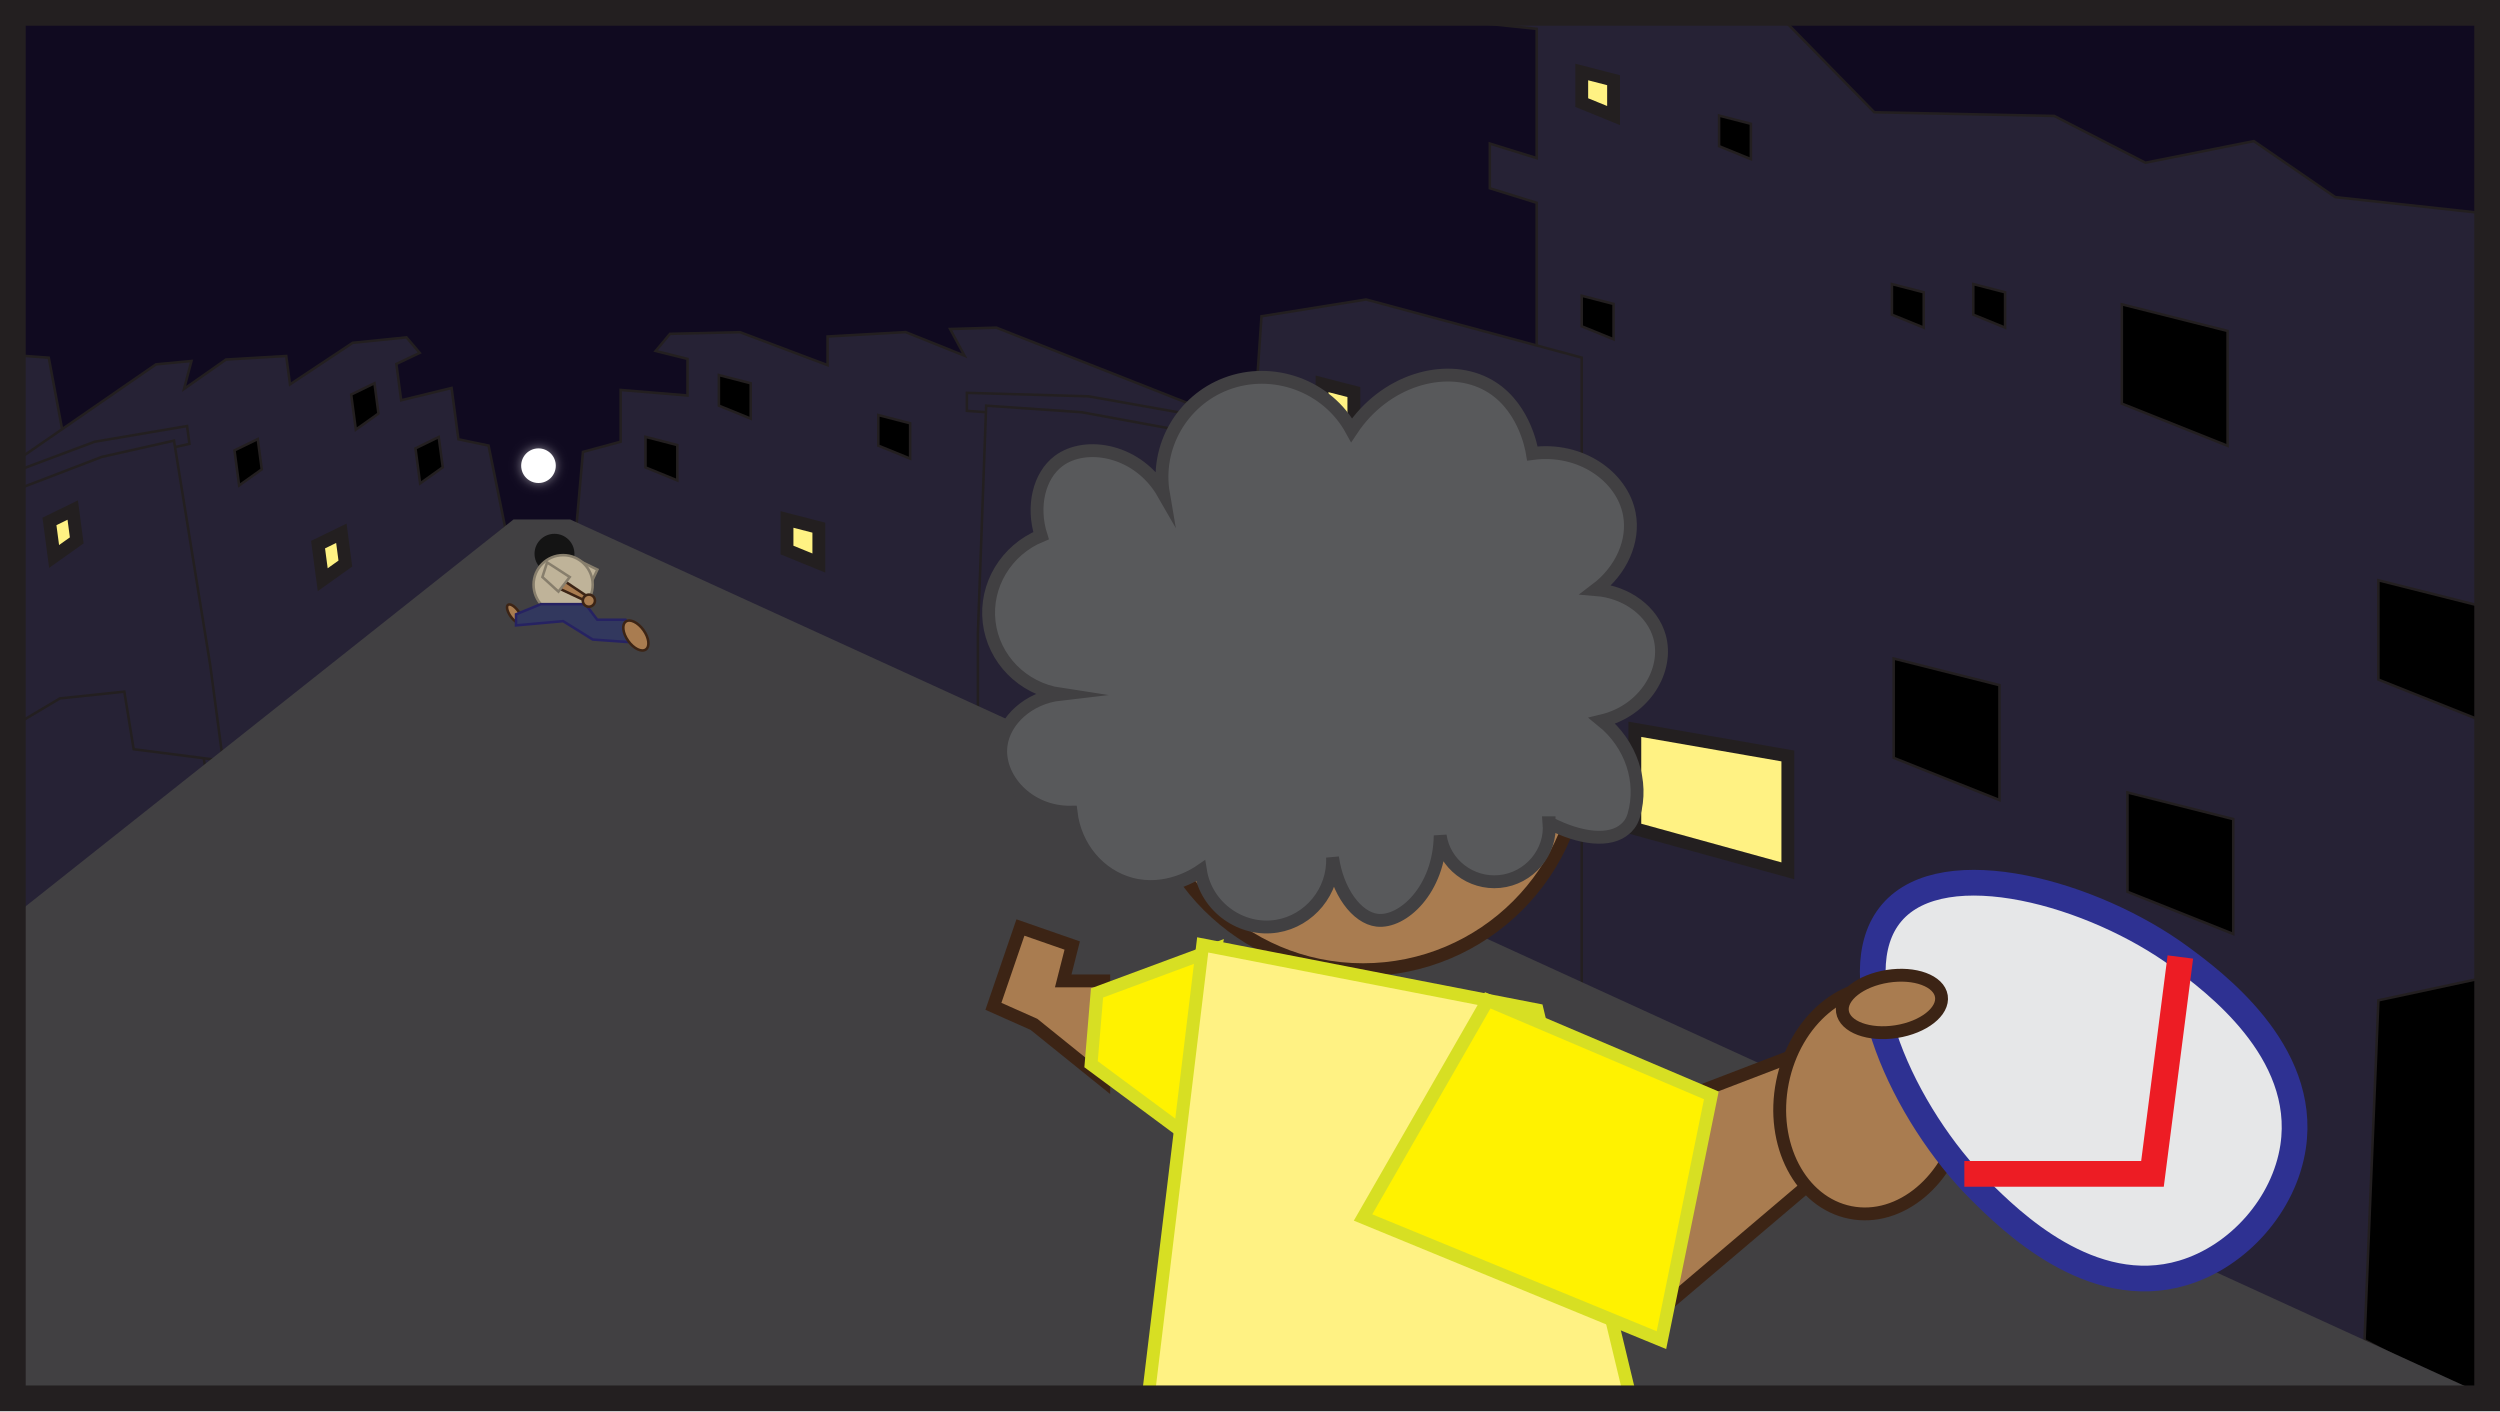
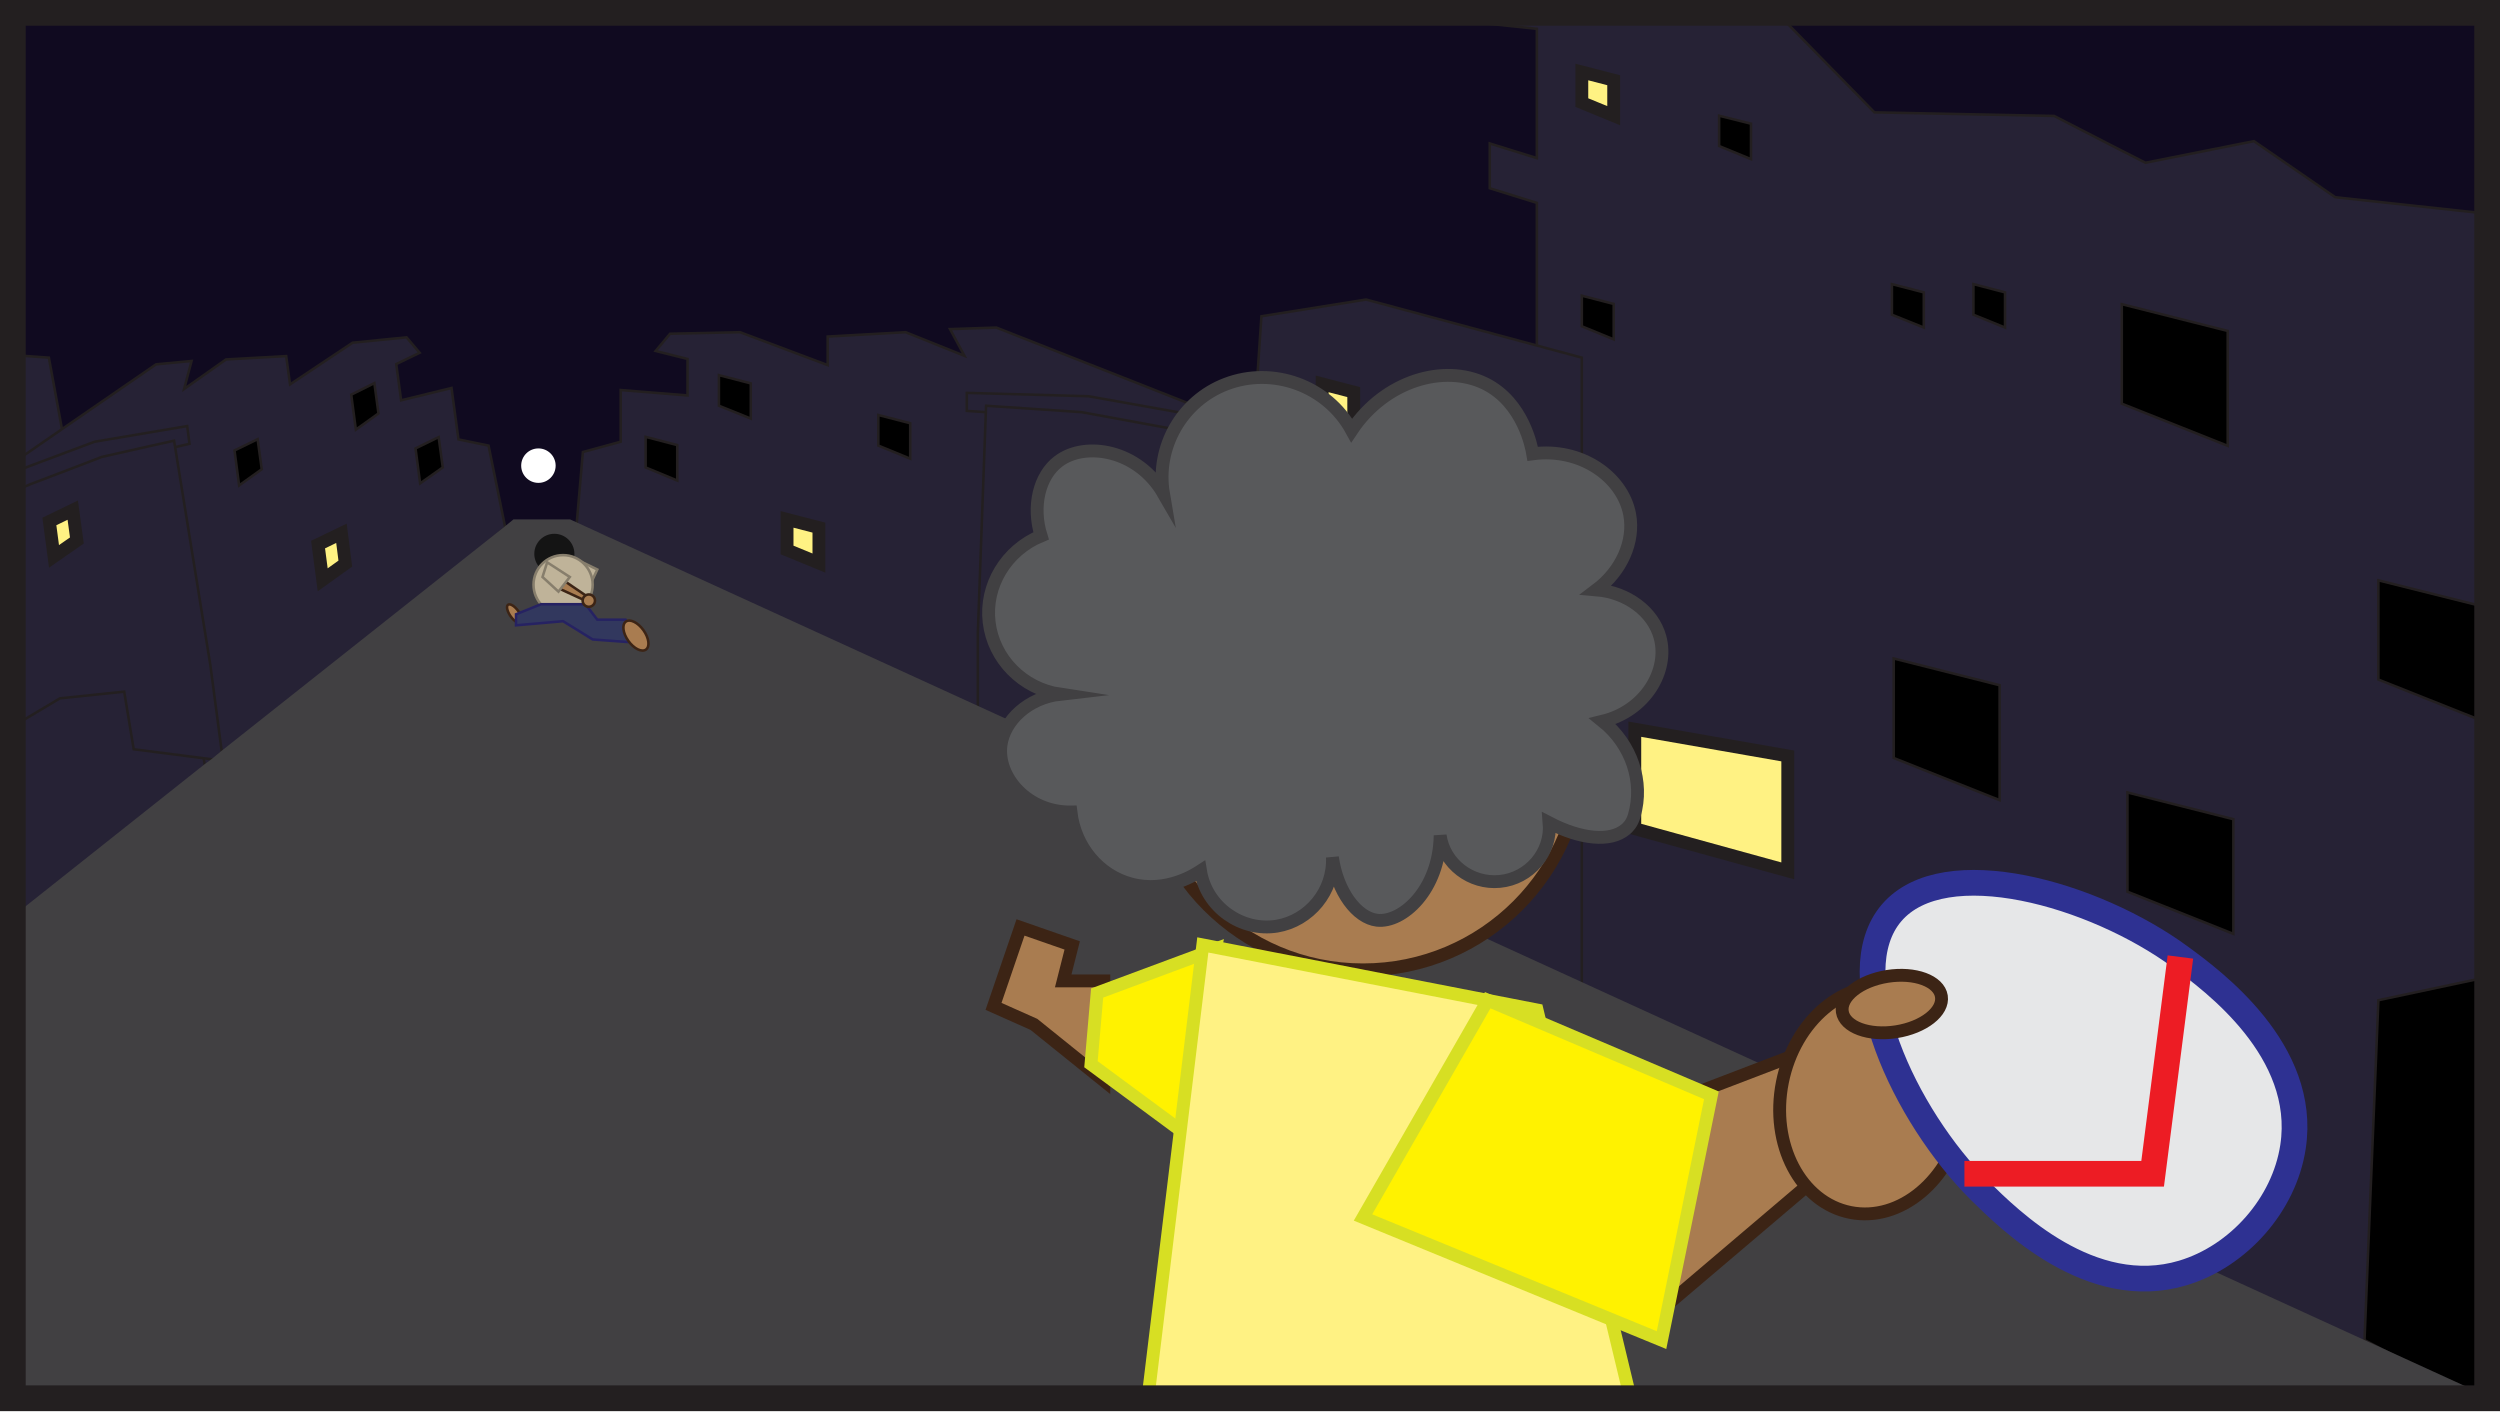
- <svg xmlns="http://www.w3.org/2000/svg" id="Layer_1" data-name="Layer 1" viewBox="0 0 972.31 548.84">
+ <svg xmlns="http://www.w3.org/2000/svg" id="layer-scene" viewBox="0 0 972.3 548.8">
  <defs>
    <style>
      .cls-1 {
        fill: #32385e;
        stroke: #262262;
      }

      .cls-1, .cls-2, .cls-3, .cls-4, .cls-5, .cls-6, .cls-7, .cls-8, .cls-9, .cls-10, .cls-11, .cls-12, .cls-13, .cls-14 {
        stroke-miterlimit: 10;
      }

      .cls-2 {
        fill: #58595b;
        stroke: #414042;
      }

      .cls-2, .cls-3, .cls-5, .cls-9, .cls-13 {
        stroke-width: 5px;
      }

      .cls-3, .cls-4, .cls-6, .cls-7, .cls-11 {
        stroke: #231f20;
      }

      .cls-3, .cls-5 {
        fill: #fff283;
      }

      .cls-4 {
        fill: #100a20;
      }

-       .cls-5, .cls-13 {
-         stroke: #d7df23;
-       }
- 
      .cls-15 {
        stroke-miterlimit: 10;
        stroke-width: 5px;
      }

-       .cls-15, .cls-16, .cls-8, .cls-17, .cls-9 {
+       .cls-15, .cls-16, .cls-8, .cls-9, .cls-17 {
        fill: #a97c50;
        stroke: #3c2415;
+       }
+ 
+       .cls-5, .cls-13 {
+         stroke: #d7df23;
+       }
+ 
+       .cls-16 {
+         stroke-miterlimit: 10;
+         stroke-width: 1px;
      }

      .cls-7, .cls-10, .cls-14 {
        stroke-width: 10px;
      }

      .cls-7, .cls-14 {
        fill: none;
      }

-       .cls-16 {
-         stroke-miterlimit: 10;
-         stroke-width: 1px;
-       }
- 
      .cls-18 {
        fill: #141414;
      }

      .cls-18, .cls-19, .cls-20 {
        stroke-width: 0px;
      }

-       .cls-17 {
-         stroke-miterlimit: 10;
-         stroke-width: 5px;
+       .cls-19 {
+         fill: #fff;
      }

-       .cls-19 {
+       .cls-20 {
        fill: #414042;
      }

      .cls-10 {
        fill: #e6e7e8;
        stroke: #2e3192;
      }

      .cls-11 {
        fill: #262235;
      }

      .cls-12 {
        fill: #bfb399;
        stroke: #877e6c;
      }

      .cls-13 {
        fill: #fff200;
      }

-       .cls-20 {
-         fill: #fff;
-         filter: url(#outer-glow-1);
-       }
- 
      .cls-14 {
        stroke: #ed1c24;
      }
+ 
+       .cls-17 {
+         stroke-miterlimit: 10;
+         stroke-width: 5px;
+       }
    </style>
-     <filter id="outer-glow-1" filterUnits="userSpaceOnUse">
-       <feOffset dx="0" dy="0" />
-       <feGaussianBlur result="blur" stdDeviation="2" />
-       <feFlood flood-color="#fff" flood-opacity=".5" />
-       <feComposite in2="blur" operator="in" />
-       <feComposite in="SourceGraphic" />
-     </filter>
  </defs>
-   <g id="Layer_13" data-name="Layer 13">
-     <rect class="cls-4" x="5" y="3.66" width="962.32" height="538.84" />
+   <g id="background">
+     <rect class="cls-4" x="5" y="3.7" width="962.3" height="538.8" />
    <g>
-       <polygon class="cls-11" points="967.32 83.09 967.32 544.6 884.1 544.6 879.49 542.5 724.85 472.15 703.43 462.4 703.42 462.4 702.14 461.81 702.13 461.81 662 443.56 647.42 436.92 603.69 417.03 571.07 402.19 545.89 390.73 545.56 382.62 545.29 375.78 544.47 355.7 544.43 354.69 544.39 353.68 544.22 349.52 539.18 224.67 539.18 199.2 597.65 197.44 597.65 78.87 579.43 73.21 579.43 55.84 597.65 61.5 597.65 11.22 568.89 8.25 578.13 3.66 579.3 3.08 689.2 3.08 689.77 3.66 728.96 43.66 798.94 45.1 824.03 57.97 834.4 63.29 876.58 54.89 908.21 76.66 958.05 82.08 967.32 83.09" />
-       <polygon class="cls-11" points="490.63 123.01 531.31 116.48 615.17 139.09 615.17 183.81 615.17 385.57 436.66 305.14 436.66 200.46 486.48 183.81 490.63 123.01" />
-       <polygon class="cls-11" points="226.73 175.76 241.39 171.79 241.39 151.67 267.39 153.82 267.39 139.58 255.01 136.5 260.58 129.84 287.82 129.2 321.87 142.02 321.87 130.88 352.21 129.16 375.12 138.35 369.54 127.96 387.5 127.43 484.08 165.52 459.32 162.05 459.32 167.62 427.12 155.26 396.17 156.83 389.34 289.83 223.87 208.22 226.73 175.76" />
+       <polygon class="cls-11" points="967.3 83.1 967.3 544.6 884.1 544.6 879.5 542.5 724.8 472.1 703.4 462.4 703.4 462.4 702.1 461.8 702.1 461.8 662 443.6 647.4 436.9 603.7 417 571.1 402.2 545.9 390.7 545.6 382.6 545.3 375.8 544.5 355.7 544.4 354.7 544.4 353.7 544.2 349.5 539.2 224.7 539.2 199.2 597.7 197.4 597.7 78.9 579.4 73.2 579.4 55.8 597.7 61.5 597.7 11.2 568.9 8.2 578.1 3.7 579.3 3.1 689.2 3.1 689.8 3.7 729 43.7 798.9 45.1 824 58 834.4 63.3 876.6 54.9 908.2 76.7 958 82.1 967.3 83.1" />
+       <polygon class="cls-11" points="490.6 123 531.3 116.5 615.2 139.1 615.2 183.8 615.2 385.6 436.7 305.1 436.7 200.5 486.5 183.8 490.6 123" />
+       <polygon class="cls-11" points="226.7 175.8 241.4 171.8 241.4 151.7 267.4 153.8 267.4 139.6 255 136.5 260.6 129.8 287.8 129.2 321.9 142 321.9 130.9 352.2 129.2 375.1 138.4 369.5 128 387.5 127.4 484.1 165.5 459.3 162.1 459.3 167.6 427.1 155.3 396.2 156.8 389.3 289.8 223.9 208.2 226.7 175.8" />
      <g>
-         <polygon class="cls-11" points="376.04 152.79 423.28 154.13 520.35 171.37 520.35 178.37 420.71 162.88 383.54 160.31 376.04 159.79 376.04 152.79" />
-         <polygon class="cls-11" points="380.33 246.12 383.54 157.77 420.71 160.33 504.89 175.84 499.74 265.2 457.64 251.31 425 252 424.14 274.68 380.33 283.64 380.33 246.12" />
+         <polygon class="cls-11" points="376 152.8 423.3 154.1 520.3 171.4 520.3 178.4 420.7 162.9 383.5 160.3 376 159.8 376 152.8" />
+         <polygon class="cls-11" points="380.3 246.1 383.5 157.8 420.7 160.3 504.9 175.8 499.7 265.2 457.6 251.3 425 252 424.1 274.7 380.3 283.6 380.3 246.1" />
      </g>
      <g>
-         <polygon class="cls-6" points="279.59 145.87 279.59 157.77 291.97 162.82 291.97 149.06 279.59 145.87" />
-         <polygon class="cls-6" points="251.05 169.9 251.05 181.79 263.43 186.85 263.43 173.09 251.05 169.9" />
-         <polygon class="cls-3" points="306.08 202.03 306.08 213.93 318.47 218.98 318.47 205.22 306.08 202.03" />
-         <polygon class="cls-6" points="341.59 161.43 341.59 173.32 353.98 178.37 353.98 164.62 341.59 161.43" />
-         <polygon class="cls-3" points="514.16 149.29 514.16 161.19 526.55 166.24 526.55 152.48 514.16 149.29" />
-         <polygon class="cls-3" points="615.17 28 615.17 39.9 627.56 44.95 627.56 31.19 615.17 28" />
-         <polygon class="cls-6" points="615.17 115.02 615.17 126.91 627.56 131.97 627.56 118.21 615.17 115.02" />
-         <polygon class="cls-6" points="735.81 110.48 735.81 122.38 748.19 127.43 748.19 113.67 735.81 110.48" />
-         <polygon class="cls-6" points="767.45 110.48 767.45 122.38 779.83 127.43 779.83 113.67 767.45 110.48" />
-         <polygon class="cls-3" points="635.82 283.64 635.82 322.27 695.34 338.69 695.34 294.01 635.82 283.64" />
-         <polygon class="cls-6" points="825.22 118.35 825.22 156.98 866.37 173.39 866.37 128.71 825.22 118.35" />
-         <polygon class="cls-6" points="925.01 225.68 925.01 264.31 966.16 280.72 966.16 236.04 925.01 225.68" />
-         <polygon class="cls-6" points="925.01 389.05 919.62 521.22 963.85 544.37 967.32 379.97 925.01 389.05" />
-         <polygon class="cls-6" points="827.42 308.21 827.42 346.84 868.57 363.25 868.57 318.57 827.42 308.21" />
-         <polygon class="cls-6" points="736.5 256.12 736.5 294.75 777.65 311.17 777.65 266.48 736.5 256.12" />
-         <polygon class="cls-6" points="668.58 44.95 668.58 56.85 680.96 61.9 680.96 48.14 668.58 44.95" />
+         <polygon class="cls-6" points="279.6 145.9 279.6 157.8 292 162.8 292 149.1 279.6 145.9" />
+         <polygon class="cls-6" points="251.1 169.9 251.1 181.8 263.4 186.9 263.4 173.1 251.1 169.9" />
+         <polygon class="cls-3" points="306.1 202 306.1 213.9 318.5 219 318.5 205.2 306.1 202" />
+         <polygon class="cls-6" points="341.6 161.4 341.6 173.3 354 178.4 354 164.6 341.6 161.4" />
+         <polygon class="cls-3" points="514.2 149.3 514.2 161.2 526.5 166.2 526.5 152.5 514.2 149.3" />
+         <polygon class="cls-3" points="615.2 28 615.2 39.9 627.6 45 627.6 31.2 615.2 28" />
+         <polygon class="cls-6" points="615.2 115 615.2 126.9 627.6 132 627.6 118.2 615.2 115" />
+         <polygon class="cls-6" points="735.8 110.5 735.8 122.4 748.2 127.4 748.2 113.7 735.8 110.5" />
+         <polygon class="cls-6" points="767.5 110.5 767.5 122.4 779.8 127.4 779.8 113.7 767.5 110.5" />
+         <polygon class="cls-3" points="635.8 283.6 635.8 322.3 695.3 338.7 695.3 294 635.8 283.6" />
+         <polygon class="cls-6" points="825.2 118.3 825.2 157 866.4 173.4 866.4 128.7 825.2 118.3" />
+         <polygon class="cls-6" points="925 225.7 925 264.3 966.2 280.7 966.2 236 925 225.7" />
+         <polygon class="cls-6" points="925 389 919.6 521.2 963.8 544.4 967.3 380 925 389" />
+         <polygon class="cls-6" points="827.4 308.2 827.4 346.8 868.6 363.2 868.6 318.6 827.4 308.2" />
+         <polygon class="cls-6" points="736.5 256.1 736.5 294.8 777.7 311.2 777.7 266.5 736.5 256.1" />
+         <polygon class="cls-6" points="668.6 45 668.6 56.8 681 61.9 681 48.1 668.6 45" />
      </g>
    </g>
    <g>
-       <polygon class="cls-11" points="84.22 314.19 5 375.72 5 138.1 18.96 139.12 24.15 166.92 25.83 175.91 26.32 178.51 27.06 182.5 27.44 184.5 30.14 198.98 64.29 208.67 70.44 210.42 81.7 295.2 81.75 295.57 82.51 301.28 84.22 314.19" />
-       <polygon class="cls-11" points="196.48 205.18 82.51 301.28 80.61 302.88 79.63 297.25 79.22 294.88 64.29 208.67 58.63 176.01 58.2 173.51 57.89 171.73 34 173.32 26.32 178.51 11.61 188.43 11 188.84 10.98 188.67 10.26 183.32 5 185.02 5 180.14 24.15 166.92 60.66 141.71 74.46 140.41 71.57 151.28 87.88 139.84 111.32 138.46 112.79 149.51 137.15 133.34 158.08 131.21 163.22 137.24 154.15 141.56 156.02 155.68 175.63 150.9 178.28 170.85 190.01 173.3 196.38 204.68 196.48 205.18" />
+       <polygon class="cls-11" points="84.2 314.2 5 375.7 5 138.1 19 139.1 24.1 166.9 25.8 175.9 26.3 178.5 27.1 182.5 27.4 184.5 30.1 199 64.3 208.7 70.4 210.4 81.7 295.2 81.8 295.6 82.5 301.3 84.2 314.2" />
+       <polygon class="cls-11" points="196.5 205.2 82.5 301.3 80.6 302.9 79.6 297.2 79.2 294.9 64.3 208.7 58.6 176 58.2 173.5 57.9 171.7 34 173.3 26.3 178.5 11.6 188.4 11 188.8 11 188.7 10.3 183.3 5 185 5 180.1 24.1 166.9 60.7 141.7 74.5 140.4 71.6 151.3 87.9 139.8 111.3 138.5 112.8 149.5 137.1 133.3 158.1 131.2 163.2 137.2 154.1 141.6 156 155.7 175.6 150.9 178.3 170.9 190 173.3 196.4 204.7 196.5 205.2" />
      <g>
-         <polygon class="cls-11" points="73.68 172.63 68.07 173.89 68.01 173.9 58.63 176.01 39.91 180.22 27.44 184.5 5 192.21 5 183.71 25.83 175.91 36.79 171.81 72.76 165.69 73.68 172.63" />
-         <polygon class="cls-11" points="86.69 295.84 82.15 295.26 81.7 295.2 79.22 294.88 51.99 291.39 48.35 269 23.29 271.63 5 282.5 5 190.96 10.98 188.67 11.61 188.43 27.06 182.5 39.58 177.7 58.2 173.51 67.67 171.38 68.07 173.89 81.75 258.63 86.19 292.05 86.69 295.84" />
+         <polygon class="cls-11" points="73.7 172.6 68.1 173.9 68 173.9 58.6 176 39.9 180.2 27.4 184.5 5 192.2 5 183.7 25.8 175.9 36.8 171.8 72.8 165.7 73.7 172.6" />
+         <polygon class="cls-11" points="86.7 295.8 82.2 295.3 81.7 295.2 79.2 294.9 52 291.4 48.3 269 23.3 271.6 5 282.5 5 191 11 188.7 11.6 188.4 27.1 182.5 39.6 177.7 58.2 173.5 67.7 171.4 68.1 173.9 81.8 258.6 86.2 292 86.7 295.8" />
      </g>
      <g>
-         <polygon class="cls-6" points="145.64 149.04 147.2 160.83 138.39 167.1 136.58 153.46 145.64 149.04" />
-         <polygon class="cls-6" points="170.63 169.96 172.2 181.75 163.39 188.02 161.58 174.38 170.63 169.96" />
-         <polygon class="cls-3" points="132.76 207.4 134.32 219.19 125.51 225.46 123.7 211.82 132.76 207.4" />
-         <polygon class="cls-6" points="100.25 170.75 101.81 182.54 93 188.81 91.19 175.17 100.25 170.75" />
-         <polygon class="cls-3" points="28.29 198.37 29.85 210.16 21.04 216.43 19.23 202.79 28.29 198.37" />
+         <polygon class="cls-6" points="145.6 149 147.2 160.8 138.4 167.1 136.6 153.5 145.6 149" />
+         <polygon class="cls-6" points="170.6 170 172.2 181.8 163.4 188 161.6 174.4 170.6 170" />
+         <polygon class="cls-3" points="132.8 207.4 134.3 219.2 125.5 225.5 123.7 211.8 132.8 207.4" />
+         <polygon class="cls-6" points="100.2 170.8 101.8 182.5 93 188.8 91.2 175.2 100.2 170.8" />
+         <polygon class="cls-3" points="28.3 198.4 29.9 210.2 21 216.4 19.2 202.8 28.3 198.4" />
      </g>
    </g>
-     <polygon class="cls-19" points="966.16 542.5 5 542.5 5 356.43 79.63 297.25 81.75 295.57 82.15 295.26 86.19 292.05 196.38 204.68 199.72 202.03 221.74 202.03 966.16 542.5" />
-     <polygon class="cls-9" points="429.28 381.5 413.51 381.5 417.01 367.74 396.87 360.73 386.36 391.38 402.12 398.39 429.28 420.29 429.28 381.5" />
-     <polyline class="cls-13" points="459.06 439.63 472.7 369.11 426.66 386.18 424.34 413.9 459.06 439.63" />
-     <circle class="cls-9" cx="530.12" cy="292.09" r="85.05" />
-     <path class="cls-2" d="m602.46,320c1.03,11.45-7.69,21.7-19.19,22.84-11.23,1.11-21.58-6.8-23.15-17.9-.32,21.19-14.66,34.1-24.51,32.96-7.89-.91-15.51-11.14-17.36-24.47.61,13.21-9,24.73-21.63,26.78-13.71,2.23-27.41-7.28-29.71-21.51-1.67,1.15-13.13,8.78-26.97,5.13-12.45-3.29-21.79-14.37-23.39-27.95-16.94.24-28.84-13.56-27.21-26.05,1.27-9.69,10.67-18.42,22.96-19.84-14.6-2.21-25.92-13.72-27.6-28.04-1.67-14.25,6.6-28.03,20.19-33.62-3.64-11.47-.74-23.35,6.82-29.03,10.54-7.91,30.99-4.42,40.76,12.63-3.12-18.19,7.27-36.07,24.33-42.61,18.16-6.96,39.42.63,48.88,17.97,12.86-19.4,35.99-26.04,51.86-18.17,14.93,7.39,18.07,24.95,18.45,27.26,18.65-2.51,34.88,8.86,37.69,23.48,2.03,10.59-3.15,22.05-12.93,29.44,12.04.97,21.98,8.52,24.7,18.36,3.58,12.96-5.73,28.69-22.33,32.67,11.27,9.12,16.1,23.56,12.32,36.73-.92,3.21-2.64,4.67-3.29,5.26-5.81,5.24-17.34,4.12-29.68-2.3v-.02Z" />
-     <polygon class="cls-5" points="467.76 367.49 597.85 392.8 633.85 542.5 446.65 542.5 467.76 367.49" />
-     <polygon class="cls-9" points="647.54 429.73 699.99 409.61 715.75 423.22 714.1 451.65 646.17 509.32 647.54 429.73" />
-     <polygon class="cls-13" points="578.61 389.05 530.12 473.51 646.17 521.22 665.58 426.02 578.61 389.05" />
-     <ellipse class="cls-15" cx="728.31" cy="427.91" rx="44.51" ry="35.77" transform="translate(166.54 1058.74) rotate(-78.75)" />
+     <polygon class="cls-20" points="966.2 542.5 5 542.5 5 356.4 79.6 297.2 81.8 295.6 82.2 295.3 86.2 292 196.4 204.7 199.7 202 221.7 202 966.2 542.5" />
+   </g>
+   <g id="gran">
+     <polygon class="cls-9" points="429.3 381.5 413.5 381.5 417 367.7 396.9 360.7 386.4 391.4 402.1 398.4 429.3 420.3 429.3 381.5" />
+     <polyline class="cls-13" points="459.1 439.6 472.7 369.1 426.7 386.2 424.3 413.9 459.1 439.6" />
+     <circle class="cls-9" cx="530.1" cy="292.1" r="85.1" />
+     <path class="cls-2" d="m602.5,320c1,11.5-7.7,21.7-19.2,22.8-11.2,1.1-21.6-6.8-23.2-17.9-.3,21.2-14.7,34.1-24.5,33-7.9-.9-15.5-11.1-17.4-24.5.6,13.2-9,24.7-21.6,26.8-13.7,2.2-27.4-7.3-29.7-21.5-1.7,1.1-13.1,8.8-27,5.1-12.5-3.3-21.8-14.4-23.4-28-16.9.2-28.8-13.6-27.2-26,1.3-9.7,10.7-18.4,23-19.8-14.6-2.2-25.9-13.7-27.6-28-1.7-14.2,6.6-28,20.2-33.6-3.6-11.5-.7-23.4,6.8-29,10.5-7.9,31-4.4,40.8,12.6-3.1-18.2,7.3-36.1,24.3-42.6,18.2-7,39.4.6,48.9,18,12.9-19.4,36-26,51.9-18.2,14.9,7.4,18.1,24.9,18.5,27.3,18.7-2.5,34.9,8.9,37.7,23.5,2,10.6-3.2,22.1-12.9,29.4,12,1,22,8.5,24.7,18.4,3.6,13-5.7,28.7-22.3,32.7,11.3,9.1,16.1,23.6,12.3,36.7-.9,3.2-2.6,4.7-3.3,5.3-6,5.1-17.5,3.9-29.8-2.5h0Z" />
+     <polygon class="cls-5" points="467.8 367.5 597.8 392.8 633.8 542.5 446.6 542.5 467.8 367.5" />
+     <polygon class="cls-9" points="647.5 429.7 700 409.6 715.8 423.2 714.1 451.6 646.2 509.3 647.5 429.7" />
+     <polygon class="cls-13" points="578.6 389 530.1 473.5 646.2 521.2 665.6 426 578.6 389" />
+     <ellipse class="cls-15" cx="728.32" cy="427.91" rx="44.5" ry="35.8" transform="translate(166.54 1058.75) rotate(-78.75)" />
    <g>
-       <path class="cls-10" d="m847.99,372.2c12.57,9.25,49.49,36.41,43.85,73.8-3.39,22.46-21.22,42.64-42.88,49.08-35.84,10.67-67.42-20.66-78.76-31.91-29.58-29.35-54.9-84.27-34.44-108.19,20.44-23.91,78.6-7.52,112.23,17.22h0Z" />
-       <polyline class="cls-14" points="763.98 456.55 837.15 456.55 847.99 372.2" />
+       <path class="cls-10" d="m848,372.2c12.6,9.2,49.5,36.4,43.8,73.8-3.4,22.5-21.2,42.6-42.9,49.1-35.8,10.7-67.4-20.7-78.8-31.9-29.6-29.4-54.9-84.3-34.4-108.2,20.5-23.9,78.7-7.5,112.3,17.2h0Z" />
+       <polyline class="cls-14" points="764 456.5 837.2 456.5 848 372.2" />
    </g>
-     <g>
-       <circle class="cls-18" cx="215.65" cy="215.37" r="7.76" />
-       <polygon class="cls-12" points="224.29 217.62 232.34 221.54 228.31 230.1 224.29 217.62" />
-       <circle class="cls-12" cx="219.02" cy="227.41" r="11.5" />
-       <ellipse class="cls-16" cx="200.09" cy="238.71" rx="1.8" ry="4.29" transform="translate(-101.59 161.2) rotate(-35.62)" />
-       <polygon class="cls-1" points="210.35 234.97 200.7 238.92 200.7 243.23 219.02 241.58 230.52 248.73 248.23 249.99 243.28 241.03 232.29 241.03 227.69 234.97 210.35 234.97" />
-       <ellipse class="cls-16" cx="247.3" cy="247.16" rx="3.64" ry="6.68" transform="translate(-97.68 190.28) rotate(-35.62)" />
-       <polygon class="cls-8" points="218.09 225.04 228.13 231.75 227 233.34 215.74 228.07 218.09 225.04" />
-       <circle class="cls-8" cx="229.03" cy="233.62" r="2.36" />
-       <polygon class="cls-12" points="212.79 218.74 221.58 224.42 217.19 230.1 210.96 224.42 212.79 218.74" />
-     </g>
-     <ellipse class="cls-17" cx="735.82" cy="390.46" rx="19.47" ry="10.89" transform="translate(-51.6 118.68) rotate(-8.91)" />
+     <ellipse class="cls-17" cx="735.79" cy="390.48" rx="19.5" ry="10.9" transform="translate(-51.61 118.69) rotate(-8.91)" />
  </g>
-   <g id="Layer_10" data-name="Layer 10">
-     <rect class="cls-7" x="5" y="5" width="962.31" height="538.84" />
+   <g id="son">
+     <circle class="cls-18" cx="215.6" cy="215.4" r="7.8" />
+     <polygon class="cls-12" points="224.3 217.6 232.3 221.5 228.3 230.1 224.3 217.6" />
+     <circle class="cls-12" cx="219" cy="227.4" r="11.5" />
+     <ellipse class="cls-16" cx="200.09" cy="238.7" rx="1.8" ry="4.3" transform="translate(-101.58 161.19) rotate(-35.62)" />
+     <polygon class="cls-1" points="210.4 235 200.7 238.9 200.7 243.2 219 241.6 230.5 248.7 248.2 250 243.3 241 232.3 241 227.7 235 210.4 235" />
+     <ellipse class="cls-16" cx="247.32" cy="247.19" rx="3.6" ry="6.7" transform="translate(-97.69 190.29) rotate(-35.62)" />
+     <polygon class="cls-8" points="218.1 225 228.1 231.8 227 233.3 215.7 228.1 218.1 225" />
+     <circle class="cls-8" cx="229" cy="233.6" r="2.4" />
+     <polygon class="cls-12" points="212.8 218.7 221.6 224.4 217.2 230.1 211 224.4 212.8 218.7" />
  </g>
-   <circle class="cls-20" cx="209.43" cy="181.12" r="6.73" />
+   <circle id="moon" class="cls-19" cx="209.4" cy="181.1" r="6.7" />
+   <g id="border">
+     <rect class="cls-7" x="5" y="5" width="962.3" height="538.8" />
+   </g>
</svg>
